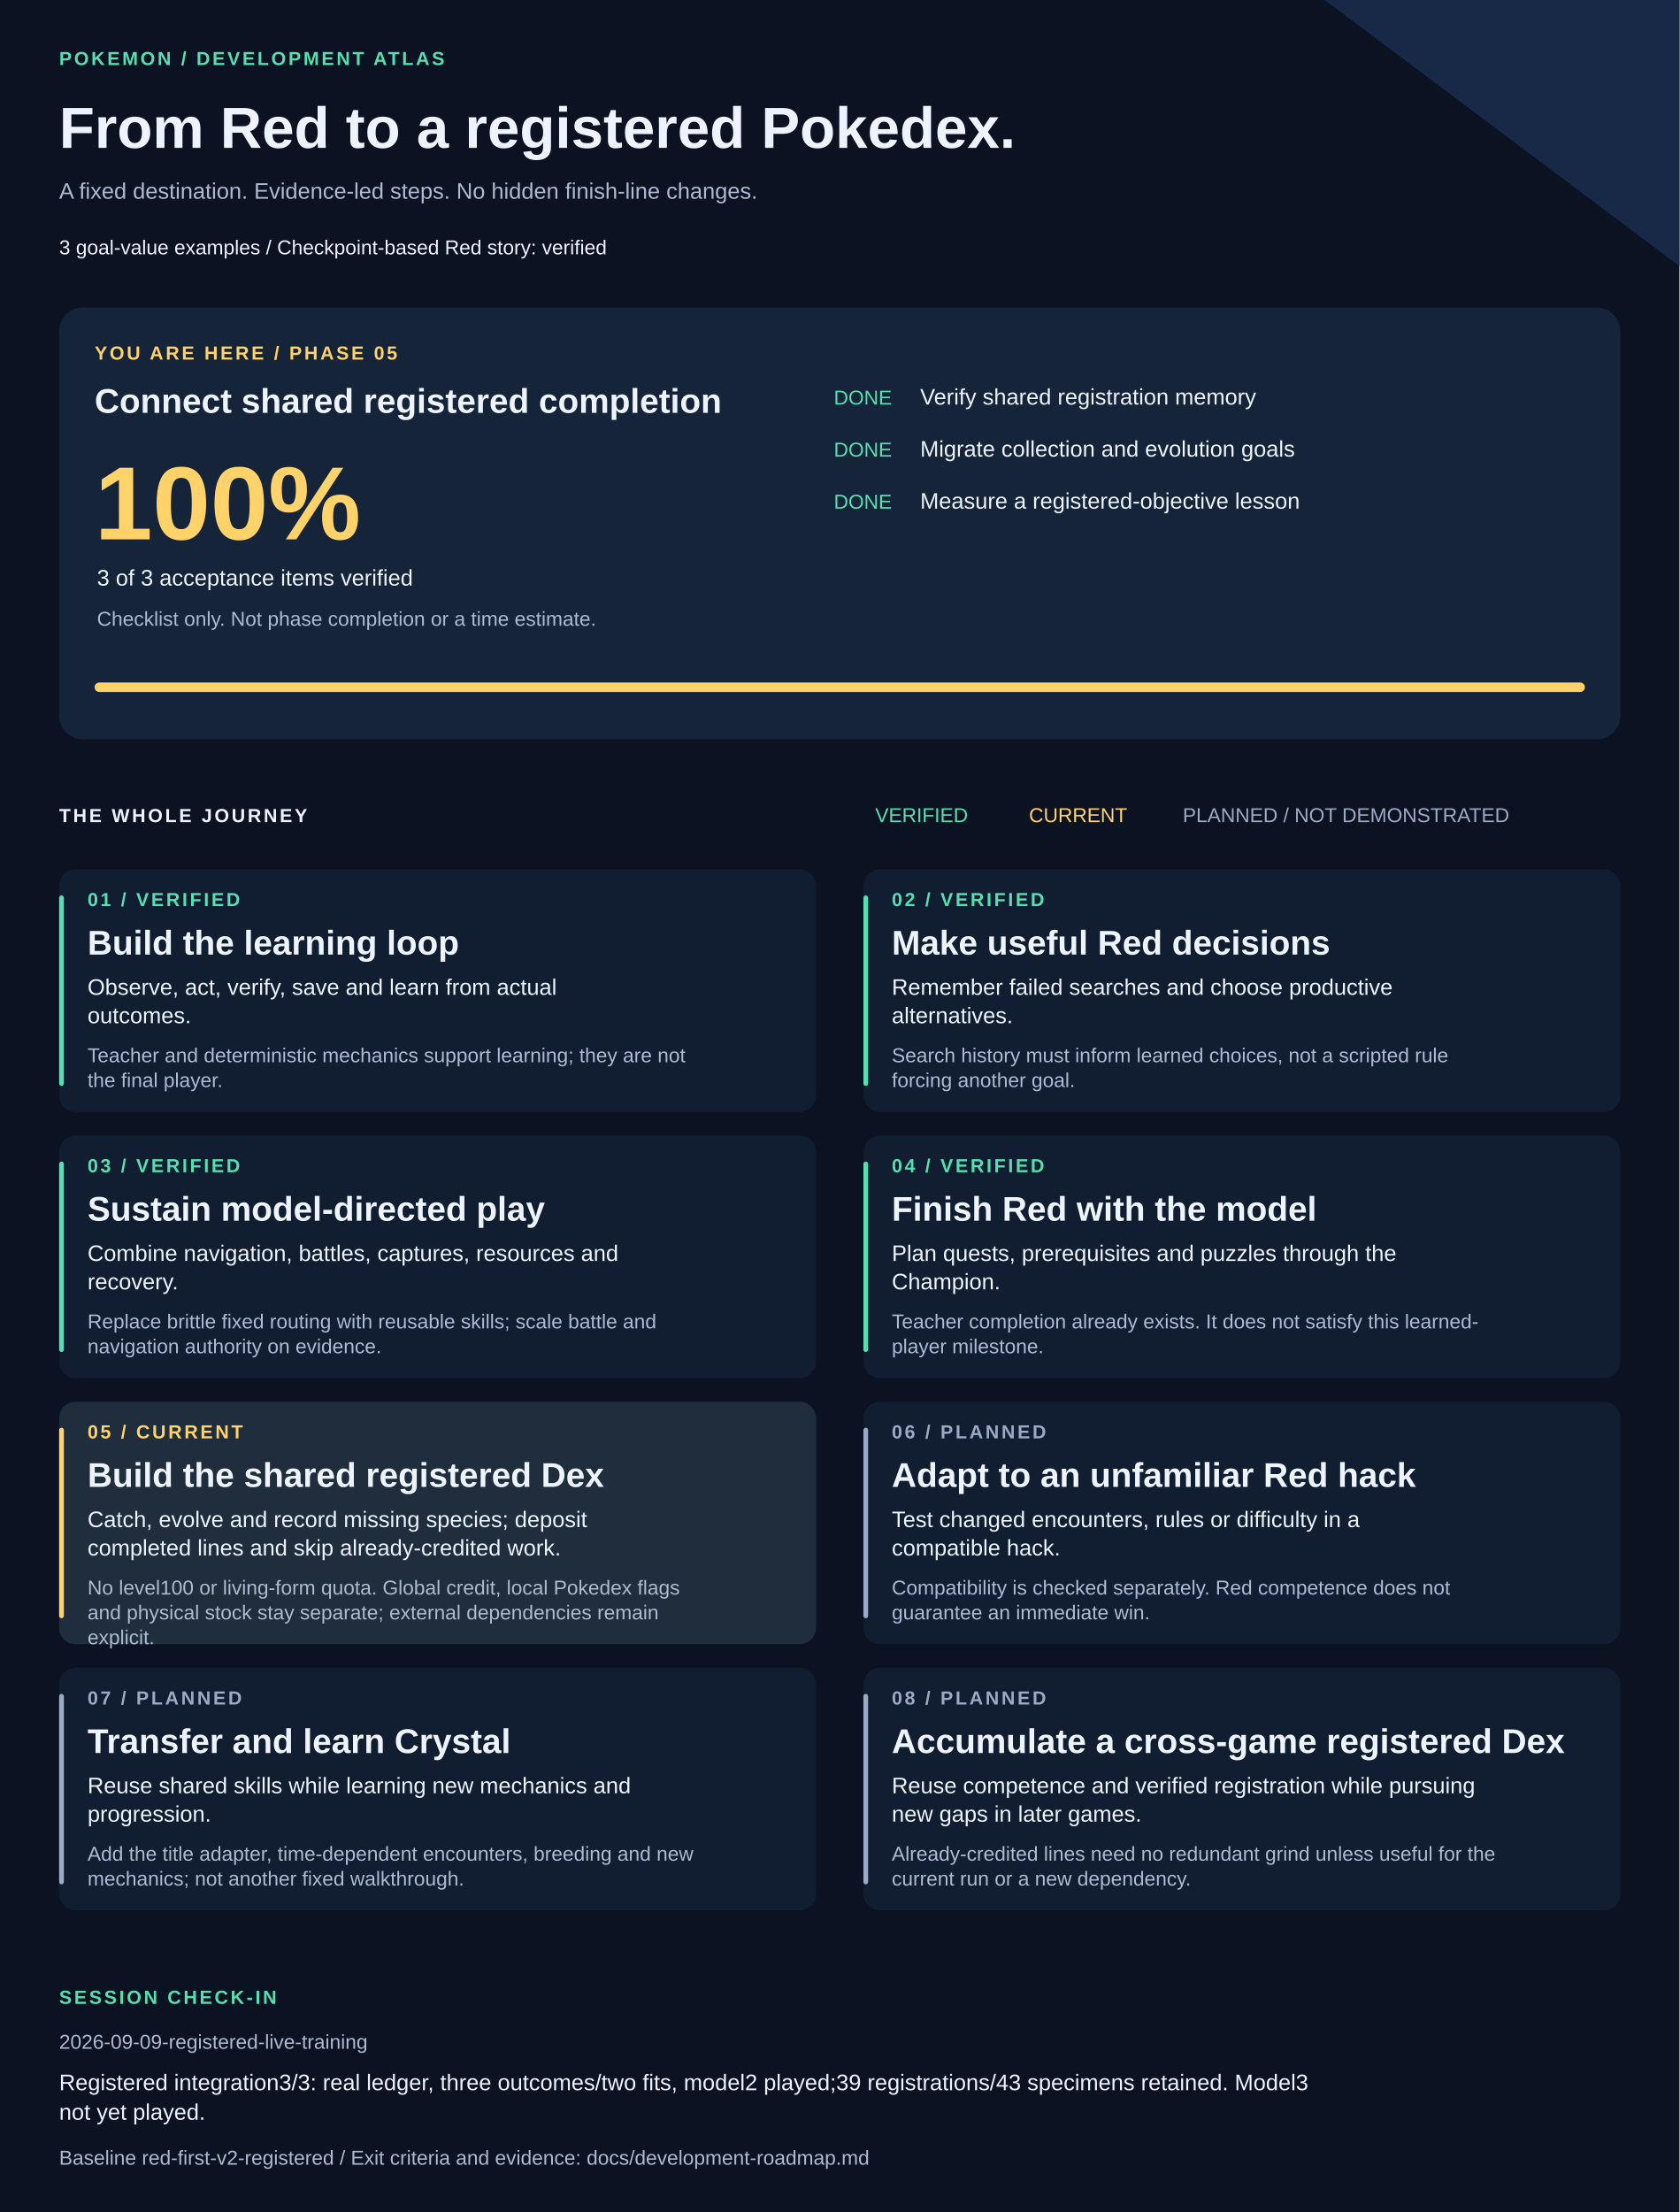
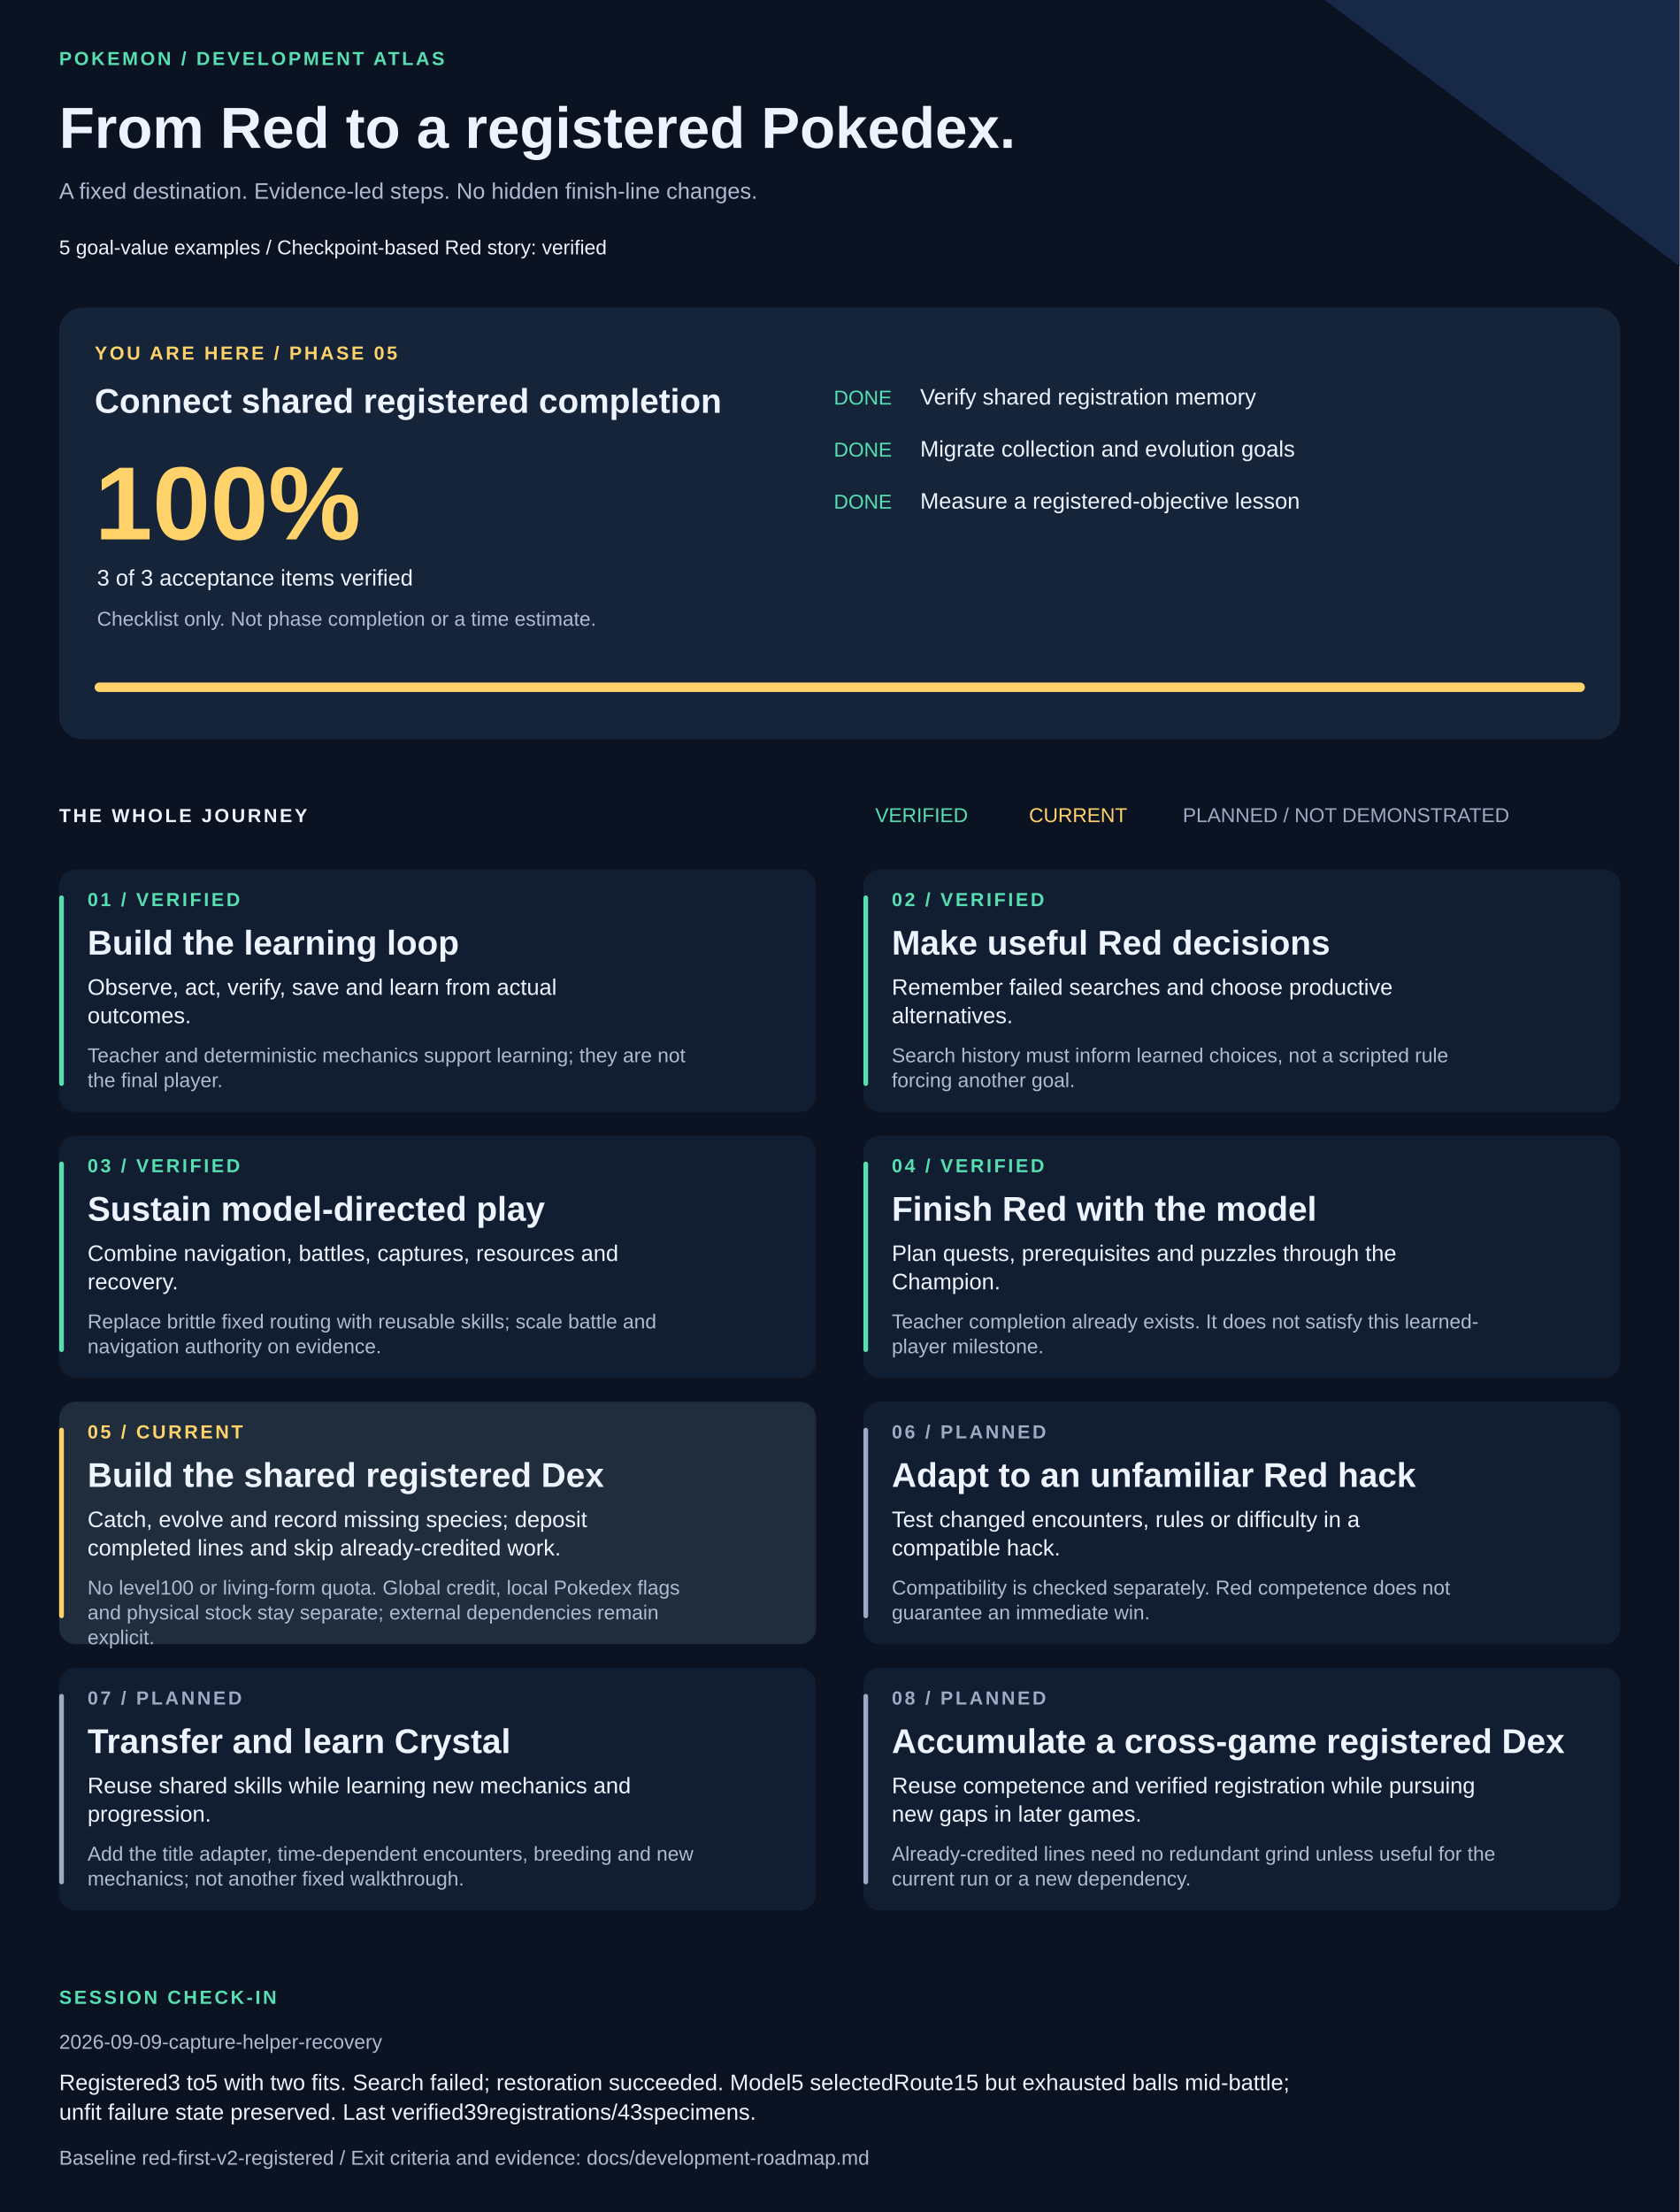
<svg xmlns="http://www.w3.org/2000/svg" width="1420" height="1870" viewBox="0 0 1420 1870" role="img" aria-labelledby="title description">
  <style>text{font-family:Arial,Helvetica,sans-serif;fill:#edf3ff}.muted{fill:#adbad1}.eyebrow{font-size:16px;letter-spacing:2px;font-weight:bold}.heading{font-size:29px;font-weight:bold}.body{font-size:19px}.small{font-size:17px}</style>
  <rect width="1420" height="1870" fill="#0b1221" />
  <path d="M1120 0H1420V225Z" fill="#172947" />
  <text x="50" y="55" class="eyebrow" style="fill:#57dfb1">POKEMON / DEVELOPMENT ATLAS</text>
  <text x="50" y="125" style="font-size:49px;font-weight:bold">From Red to a registered Pokedex.</text>
  <text x="50" y="168" class="body muted">A fixed destination. Evidence-led steps. No hidden finish-line changes.</text>
-   <text x="50" y="215" class="small">3 goal-value examples  /  Checkpoint-based Red story: verified</text>
+   <text x="50" y="215" class="small">5 goal-value examples  /  Checkpoint-based Red story: verified</text>
  <rect x="50" y="260" width="1320" height="365" rx="20" fill="#16243a" />
  <text x="80" y="304" class="eyebrow" style="fill:#ffd36a">YOU ARE HERE / PHASE 05</text>
  <text x="80" y="349" class="heading">Connect shared registered completion</text>
  <text x="80" y="456" style="font-size:88px;font-weight:bold;fill:#ffd36a">100%</text>
  <text x="82" y="495" class="body">3 of 3 acceptance items verified</text>
  <text x="82" y="529" class="small muted">Checklist only. Not phase completion or a time estimate.</text>
  <text x="705" y="342" class="small" style="fill:#57dfb1">DONE</text>
  <text x="778" y="342" class="body">Verify shared registration memory</text>
  <text x="705" y="386" class="small" style="fill:#57dfb1">DONE</text>
  <text x="778" y="386" class="body">Migrate collection and evolution goals</text>
  <text x="705" y="430" class="small" style="fill:#57dfb1">DONE</text>
  <text x="778" y="430" class="body">Measure a registered-objective lesson</text>
  <rect x="80" y="577" width="1260" height="8" rx="4" fill="#293b55" />
  <rect x="80" y="577" width="1260" height="8" rx="4" fill="#ffd36a" />
  <text x="50" y="695" class="eyebrow">THE WHOLE JOURNEY</text>
  <text x="740" y="695" class="small" style="fill:#57dfb1">VERIFIED</text>
  <text x="870" y="695" class="small" style="fill:#ffd36a">CURRENT</text>
  <text x="1000" y="695" class="small" style="fill:#9daac4">PLANNED / NOT DEMONSTRATED</text>
  <rect x="50" y="735" width="640" height="205" rx="14" fill="#111e31" />
  <rect x="50" y="757" width="4" height="161" rx="2" fill="#57dfb1" />
  <text x="74" y="766" class="eyebrow" style="fill:#57dfb1">01 / VERIFIED</text>
  <text x="74" y="807" class="heading">Build the learning loop</text>
  <text x="74" y="841" class="body">Observe, act, verify, save and learn from actual</text>
  <text x="74" y="865" class="body">outcomes.</text>
  <text x="74" y="898" class="small muted">Teacher and deterministic mechanics support learning; they are not</text>
  <text x="74" y="919" class="small muted">the final player.</text>
  <rect x="730" y="735" width="640" height="205" rx="14" fill="#111e31" />
  <rect x="730" y="757" width="4" height="161" rx="2" fill="#57dfb1" />
  <text x="754" y="766" class="eyebrow" style="fill:#57dfb1">02 / VERIFIED</text>
  <text x="754" y="807" class="heading">Make useful Red decisions</text>
  <text x="754" y="841" class="body">Remember failed searches and choose productive</text>
  <text x="754" y="865" class="body">alternatives.</text>
  <text x="754" y="898" class="small muted">Search history must inform learned choices, not a scripted rule</text>
  <text x="754" y="919" class="small muted">forcing another goal.</text>
  <rect x="50" y="960" width="640" height="205" rx="14" fill="#111e31" />
  <rect x="50" y="982" width="4" height="161" rx="2" fill="#57dfb1" />
  <text x="74" y="991" class="eyebrow" style="fill:#57dfb1">03 / VERIFIED</text>
  <text x="74" y="1032" class="heading">Sustain model-directed play</text>
  <text x="74" y="1066" class="body">Combine navigation, battles, captures, resources and</text>
  <text x="74" y="1090" class="body">recovery.</text>
  <text x="74" y="1123" class="small muted">Replace brittle fixed routing with reusable skills; scale battle and</text>
  <text x="74" y="1144" class="small muted">navigation authority on evidence.</text>
  <rect x="730" y="960" width="640" height="205" rx="14" fill="#111e31" />
  <rect x="730" y="982" width="4" height="161" rx="2" fill="#57dfb1" />
  <text x="754" y="991" class="eyebrow" style="fill:#57dfb1">04 / VERIFIED</text>
  <text x="754" y="1032" class="heading">Finish Red with the model</text>
  <text x="754" y="1066" class="body">Plan quests, prerequisites and puzzles through the</text>
  <text x="754" y="1090" class="body">Champion.</text>
  <text x="754" y="1123" class="small muted">Teacher completion already exists. It does not satisfy this learned-</text>
  <text x="754" y="1144" class="small muted">player milestone.</text>
  <rect x="50" y="1185" width="640" height="205" rx="14" fill="#202d3d" />
  <rect x="50" y="1207" width="4" height="161" rx="2" fill="#ffd36a" />
  <text x="74" y="1216" class="eyebrow" style="fill:#ffd36a">05 / CURRENT</text>
  <text x="74" y="1257" class="heading">Build the shared registered Dex</text>
  <text x="74" y="1291" class="body">Catch, evolve and record missing species; deposit</text>
  <text x="74" y="1315" class="body">completed lines and skip already-credited work.</text>
  <text x="74" y="1348" class="small muted">No level100 or living-form quota. Global credit, local Pokedex flags</text>
  <text x="74" y="1369" class="small muted">and physical stock stay separate; external dependencies remain</text>
  <text x="74" y="1390" class="small muted">explicit.</text>
  <rect x="730" y="1185" width="640" height="205" rx="14" fill="#111e31" />
  <rect x="730" y="1207" width="4" height="161" rx="2" fill="#9daac4" />
  <text x="754" y="1216" class="eyebrow" style="fill:#9daac4">06 / PLANNED</text>
  <text x="754" y="1257" class="heading">Adapt to an unfamiliar Red hack</text>
  <text x="754" y="1291" class="body">Test changed encounters, rules or difficulty in a</text>
  <text x="754" y="1315" class="body">compatible hack.</text>
  <text x="754" y="1348" class="small muted">Compatibility is checked separately. Red competence does not</text>
  <text x="754" y="1369" class="small muted">guarantee an immediate win.</text>
  <rect x="50" y="1410" width="640" height="205" rx="14" fill="#111e31" />
  <rect x="50" y="1432" width="4" height="161" rx="2" fill="#9daac4" />
  <text x="74" y="1441" class="eyebrow" style="fill:#9daac4">07 / PLANNED</text>
  <text x="74" y="1482" class="heading">Transfer and learn Crystal</text>
  <text x="74" y="1516" class="body">Reuse shared skills while learning new mechanics and</text>
  <text x="74" y="1540" class="body">progression.</text>
  <text x="74" y="1573" class="small muted">Add the title adapter, time-dependent encounters, breeding and new</text>
  <text x="74" y="1594" class="small muted">mechanics; not another fixed walkthrough.</text>
  <rect x="730" y="1410" width="640" height="205" rx="14" fill="#111e31" />
  <rect x="730" y="1432" width="4" height="161" rx="2" fill="#9daac4" />
  <text x="754" y="1441" class="eyebrow" style="fill:#9daac4">08 / PLANNED</text>
  <text x="754" y="1482" class="heading">Accumulate a cross-game registered Dex</text>
  <text x="754" y="1516" class="body">Reuse competence and verified registration while pursuing</text>
  <text x="754" y="1540" class="body">new gaps in later games.</text>
  <text x="754" y="1573" class="small muted">Already-credited lines need no redundant grind unless useful for the</text>
  <text x="754" y="1594" class="small muted">current run or a new dependency.</text>
  <text x="50" y="1694" class="eyebrow" style="fill:#57dfb1">SESSION CHECK-IN</text>
-   <text x="50" y="1732" class="small muted">2026-09-09-registered-live-training</text>
-   <text x="50" y="1767" class="body">Registered integration3/3: real ledger, three outcomes/two fits, model2 played;39 registrations/43 specimens retained. Model3</text>
-   <text x="50" y="1792" class="body">not yet played.</text>
+   <text x="50" y="1732" class="small muted">2026-09-09-capture-helper-recovery</text>
+   <text x="50" y="1767" class="body">Registered3 to5 with two fits. Search failed; restoration succeeded. Model5 selectedRoute15 but exhausted balls mid-battle;</text>
+   <text x="50" y="1792" class="body">unfit failure state preserved. Last verified39registrations/43specimens.</text>
  <text x="50" y="1830" class="small muted">Baseline red-first-v2-registered / Exit criteria and evidence: docs/development-roadmap.md</text>
</svg>
